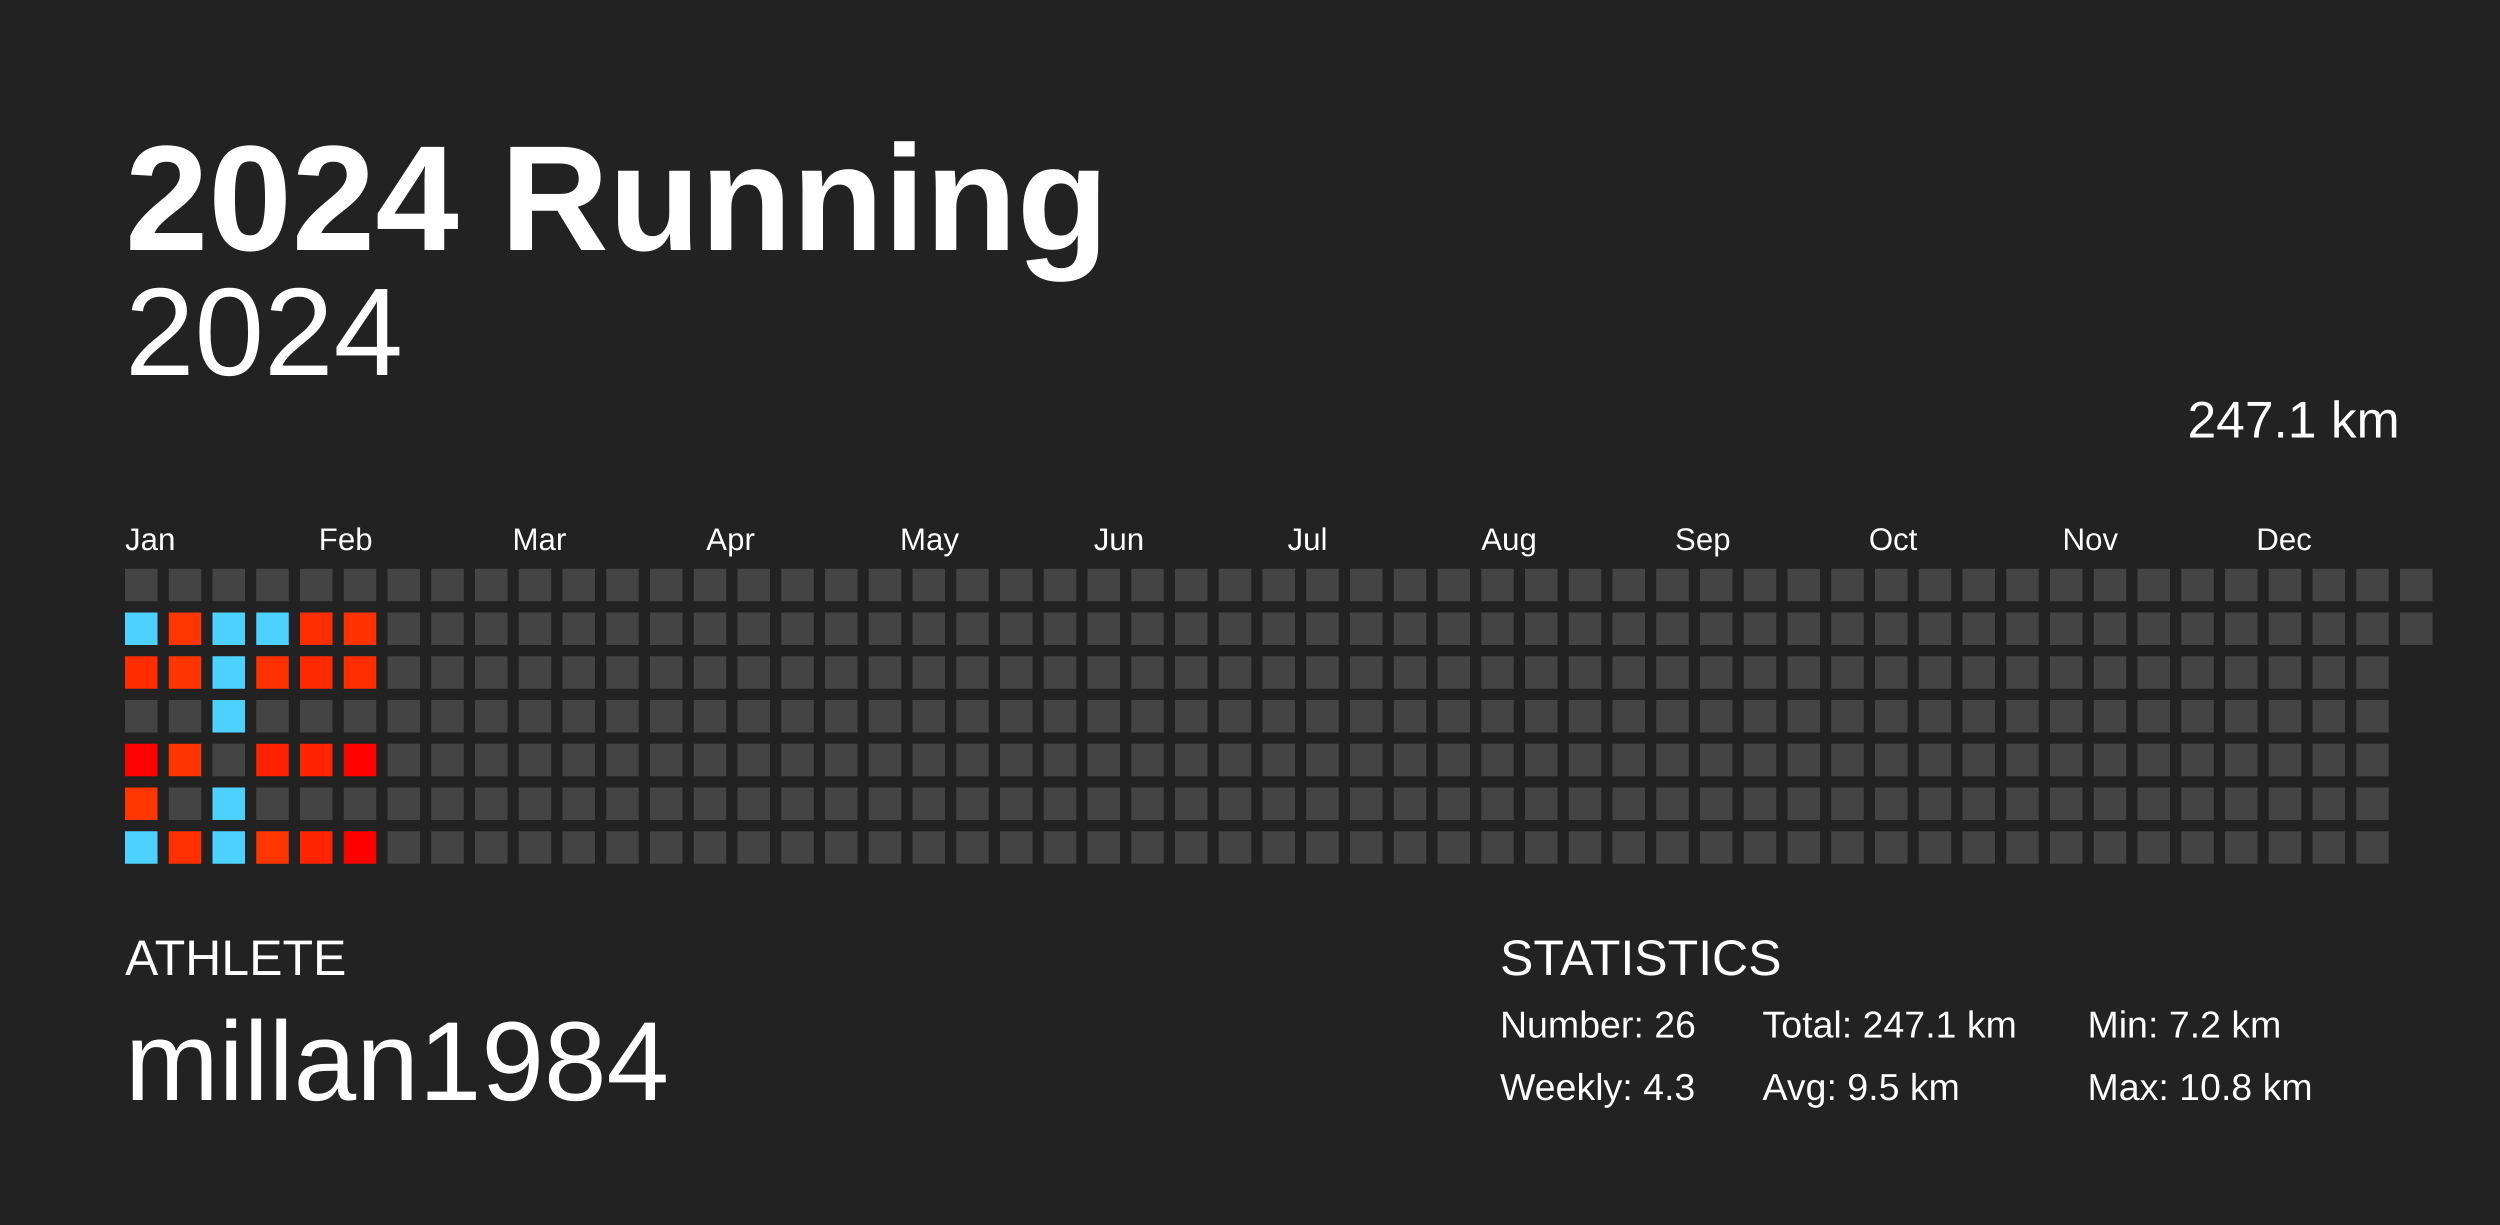
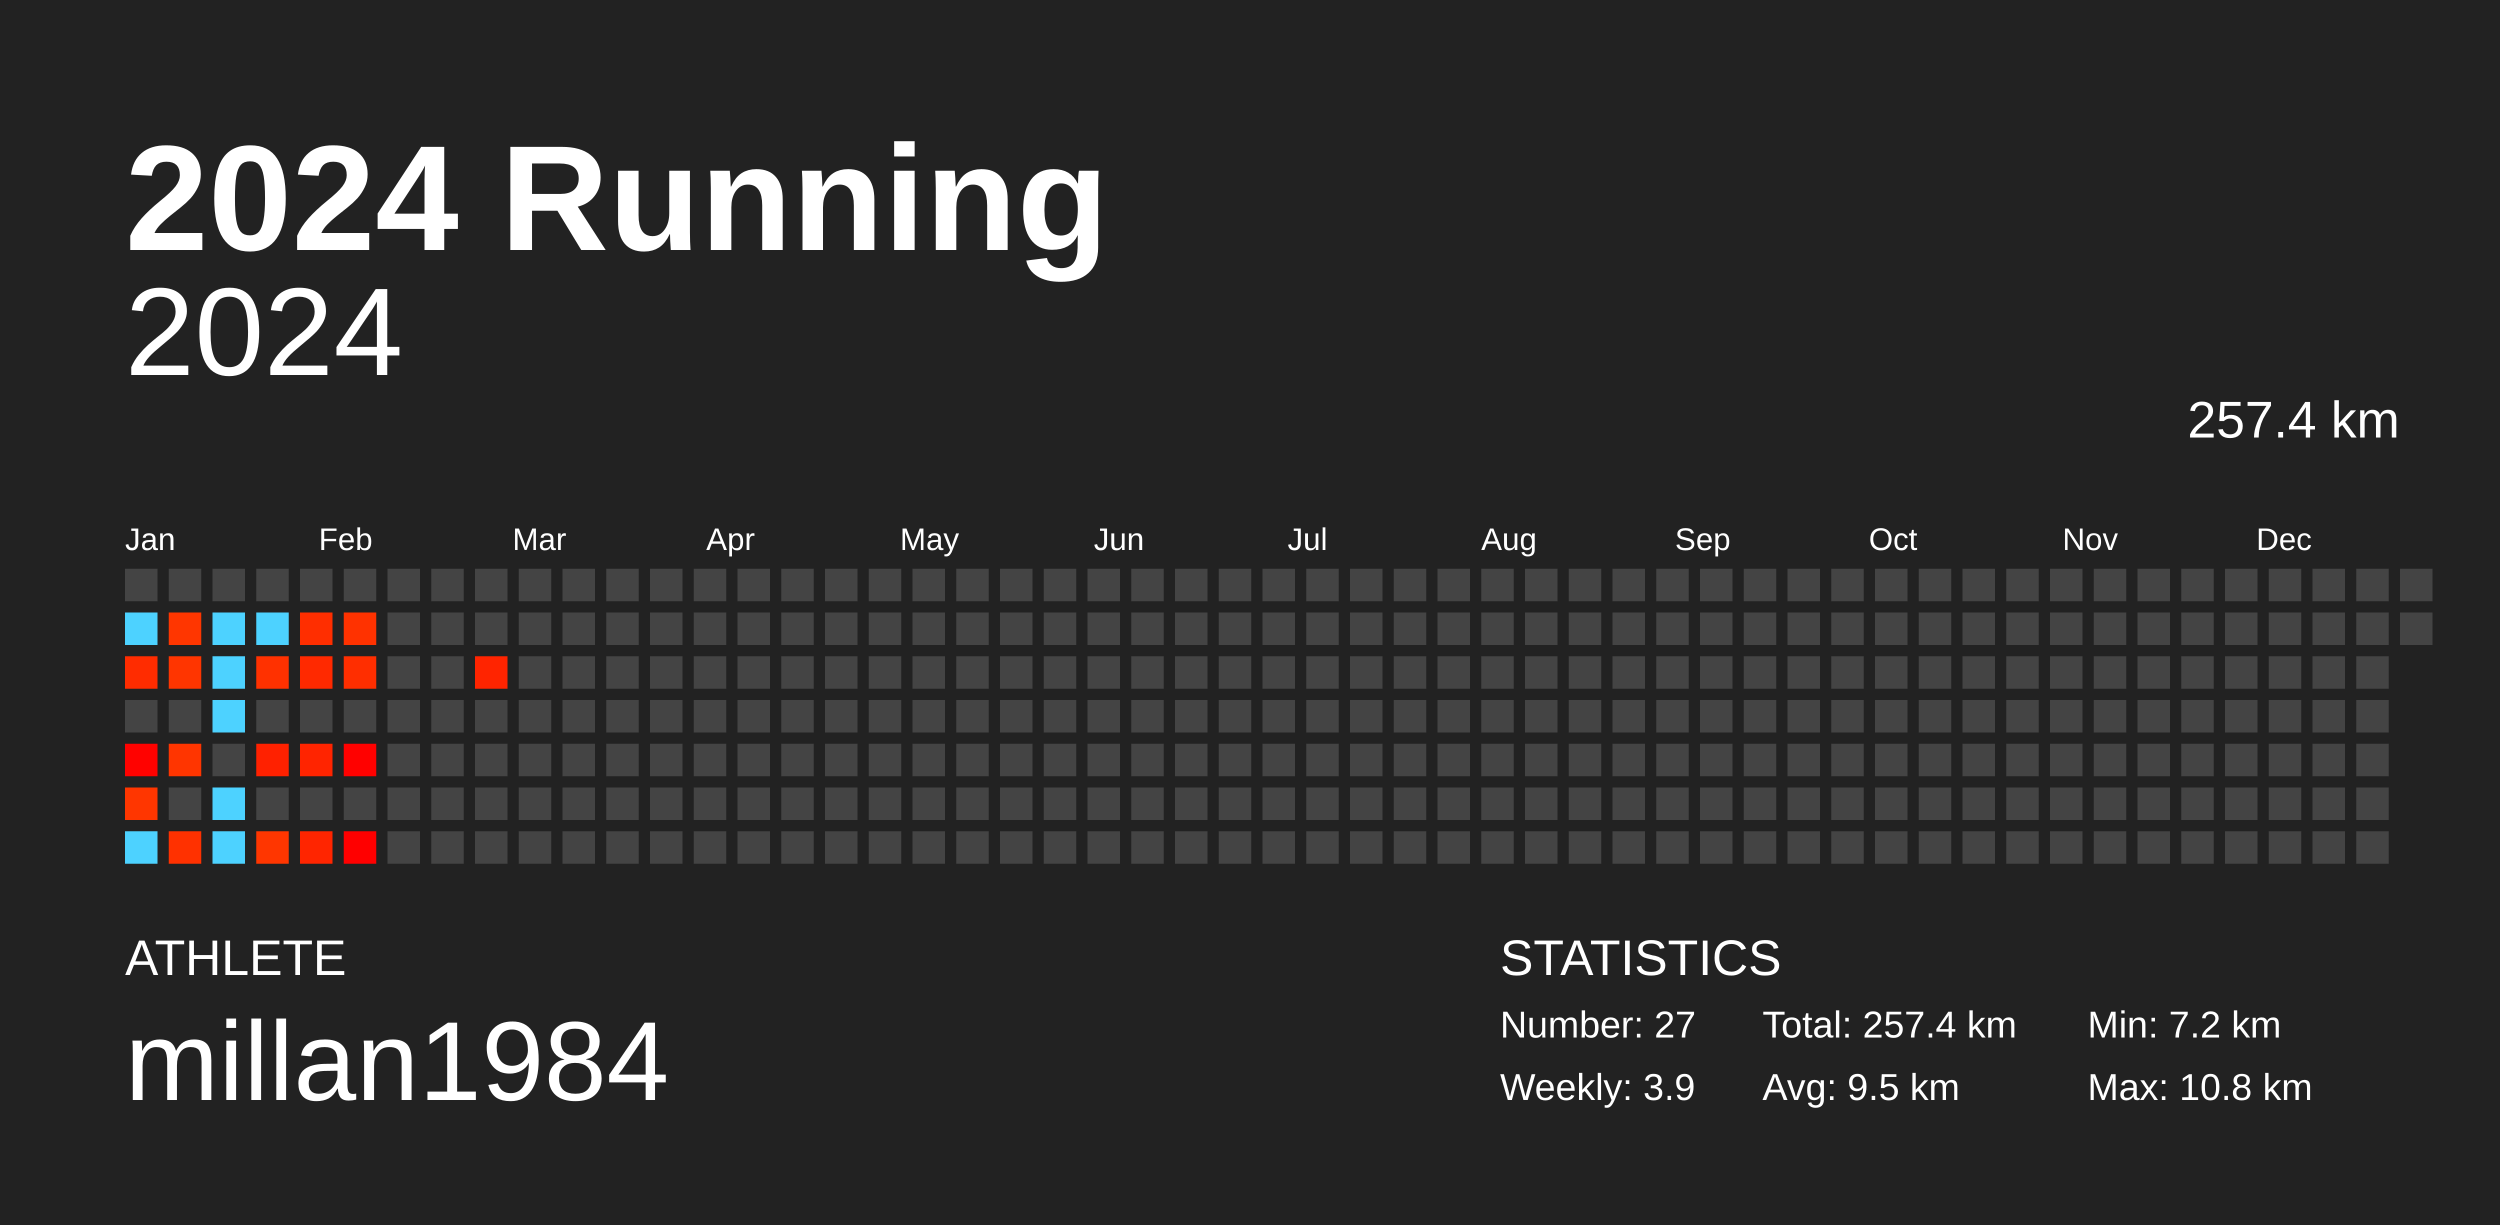
<svg xmlns="http://www.w3.org/2000/svg" baseProfile="full" height="98mm" version="1.1" viewBox="0,0,200,98" width="200mm">
  <defs />
  <rect fill="#222222" height="98" width="200" x="0" y="0" />
  <text fill="#FFFFFF" style="font-size:12px; font-family:Arial; font-weight:bold;" x="10" y="20">2024 Running</text>
  <text fill="#FFFFFF" style="font-size:4px; font-family:Arial" x="10" y="78">ATHLETE</text>
  <text fill="#FFFFFF" style="font-size:9px; font-family:Arial" x="10" y="88">millan1984</text>
  <text fill="#FFFFFF" style="font-size:4px; font-family:Arial" x="120" y="78">STATISTICS</text>
-   <text fill="#FFFFFF" style="font-size:3px; font-family:Arial" x="120" y="83">Number: 26</text>
-   <text fill="#FFFFFF" style="font-size:3px; font-family:Arial" x="120" y="88">Weekly: 4.3</text>
-   <text fill="#FFFFFF" style="font-size:3px; font-family:Arial" x="141" y="83">Total: 247.1 km</text>
+   <text fill="#FFFFFF" style="font-size:3px; font-family:Arial" x="120" y="83">Number: 27</text>
+   <text fill="#FFFFFF" style="font-size:3px; font-family:Arial" x="120" y="88">Weekly: 3.9</text>
+   <text fill="#FFFFFF" style="font-size:3px; font-family:Arial" x="141" y="83">Total: 257.4 km</text>
  <text fill="#FFFFFF" style="font-size:3px; font-family:Arial" x="141" y="88">Avg: 9.5 km</text>
  <text fill="#FFFFFF" style="font-size:3px; font-family:Arial" x="167" y="83">Min: 7.2 km</text>
  <text fill="#FFFFFF" style="font-size:3px; font-family:Arial" x="167" y="88">Max: 10.8 km</text>
  <text alignment-baseline="hanging" fill="#FFFFFF" style="font-size:10.0px; font-family:Arial;" x="10" y="30">2024</text>
-   <text alignment-baseline="hanging" fill="#FFFFFF" style="font-size:4.125px; font-family:Arial;" x="175" y="35">247.1 km</text>
+   <text alignment-baseline="hanging" fill="#FFFFFF" style="font-size:4.125px; font-family:Arial;" x="175" y="35">257.4 km</text>
  <text fill="#FFFFFF" style="font-size:2.5px; font-family:Arial" x="10.0" y="44">Jan</text>
  <text fill="#FFFFFF" style="font-size:2.5px; font-family:Arial" x="25.5" y="44">Feb</text>
  <text fill="#FFFFFF" style="font-size:2.5px; font-family:Arial" x="41.0" y="44">Mar</text>
  <text fill="#FFFFFF" style="font-size:2.5px; font-family:Arial" x="56.5" y="44">Apr</text>
  <text fill="#FFFFFF" style="font-size:2.5px; font-family:Arial" x="72.0" y="44">May</text>
  <text fill="#FFFFFF" style="font-size:2.5px; font-family:Arial" x="87.5" y="44">Jun</text>
  <text fill="#FFFFFF" style="font-size:2.5px; font-family:Arial" x="103.0" y="44">Jul</text>
  <text fill="#FFFFFF" style="font-size:2.5px; font-family:Arial" x="118.5" y="44">Aug</text>
  <text fill="#FFFFFF" style="font-size:2.5px; font-family:Arial" x="134.0" y="44">Sep</text>
  <text fill="#FFFFFF" style="font-size:2.5px; font-family:Arial" x="149.5" y="44">Oct</text>
  <text fill="#FFFFFF" style="font-size:2.5px; font-family:Arial" x="165.0" y="44">Nov</text>
  <text fill="#FFFFFF" style="font-size:2.5px; font-family:Arial" x="180.5" y="44">Dec</text>
  <rect fill="#444444" height="2.6" width="2.6" x="10.0" y="45.5" />
  <rect fill="#4dd2ff" height="2.6" width="2.6" x="10.0" y="49.0" />
  <rect fill="#ff2c00" height="2.6" width="2.6" x="10.0" y="52.5" />
  <rect fill="#444444" height="2.6" width="2.6" x="10.0" y="56.0" />
  <rect fill="#ff0200" height="2.6" width="2.6" x="10.0" y="59.5" />
  <rect fill="#ff3600" height="2.6" width="2.6" x="10.0" y="63.0" />
  <rect fill="#4dd2ff" height="2.6" width="2.6" x="10.0" y="66.5" />
  <rect fill="#444444" height="2.6" width="2.6" x="13.5" y="45.5" />
  <rect fill="#ff3600" height="2.6" width="2.6" x="13.5" y="49.0" />
  <rect fill="#ff3500" height="2.6" width="2.6" x="13.5" y="52.5" />
  <rect fill="#444444" height="2.6" width="2.6" x="13.5" y="56.0" />
  <rect fill="#ff3500" height="2.6" width="2.6" x="13.5" y="59.5" />
  <rect fill="#444444" height="2.6" width="2.6" x="13.5" y="63.0" />
  <rect fill="#ff3100" height="2.6" width="2.6" x="13.5" y="66.5" />
  <rect fill="#444444" height="2.6" width="2.6" x="17.0" y="45.5" />
  <rect fill="#4dd2ff" height="2.6" width="2.6" x="17.0" y="49.0" />
  <rect fill="#4dd2ff" height="2.6" width="2.6" x="17.0" y="52.5" />
  <rect fill="#4dd2ff" height="2.6" width="2.6" x="17.0" y="56.0" />
  <rect fill="#444444" height="2.6" width="2.6" x="17.0" y="59.5" />
  <rect fill="#4dd2ff" height="2.6" width="2.6" x="17.0" y="63.0" />
  <rect fill="#4dd2ff" height="2.6" width="2.6" x="17.0" y="66.5" />
  <rect fill="#444444" height="2.6" width="2.6" x="20.5" y="45.5" />
  <rect fill="#4dd2ff" height="2.6" width="2.6" x="20.5" y="49.0" />
  <rect fill="#ff3100" height="2.6" width="2.6" x="20.5" y="52.5" />
  <rect fill="#444444" height="2.6" width="2.6" x="20.5" y="56.0" />
  <rect fill="#ff2100" height="2.6" width="2.6" x="20.5" y="59.5" />
  <rect fill="#444444" height="2.6" width="2.6" x="20.5" y="63.0" />
  <rect fill="#ff3600" height="2.6" width="2.6" x="20.5" y="66.5" />
  <rect fill="#444444" height="2.6" width="2.6" x="24.0" y="45.5" />
  <rect fill="#ff2e00" height="2.6" width="2.6" x="24.0" y="49.0" />
  <rect fill="#ff2900" height="2.6" width="2.6" x="24.0" y="52.5" />
  <rect fill="#444444" height="2.6" width="2.6" x="24.0" y="56.0" />
  <rect fill="#ff2400" height="2.6" width="2.6" x="24.0" y="59.5" />
  <rect fill="#444444" height="2.6" width="2.6" x="24.0" y="63.0" />
  <rect fill="#ff2500" height="2.6" width="2.6" x="24.0" y="66.5" />
  <rect fill="#444444" height="2.6" width="2.6" x="27.5" y="45.5" />
  <rect fill="#ff3200" height="2.6" width="2.6" x="27.5" y="49.0" />
  <rect fill="#ff2e00" height="2.6" width="2.6" x="27.5" y="52.5" />
  <rect fill="#444444" height="2.6" width="2.6" x="27.5" y="56.0" />
  <rect fill="#ff0100" height="2.6" width="2.6" x="27.5" y="59.5" />
  <rect fill="#444444" height="2.6" width="2.6" x="27.5" y="63.0" />
  <rect fill="#ff0000" height="2.6" width="2.6" x="27.5" y="66.5" />
  <rect fill="#444444" height="2.6" width="2.6" x="31.0" y="45.5" />
  <rect fill="#444444" height="2.6" width="2.6" x="31.0" y="49.0" />
  <rect fill="#444444" height="2.6" width="2.6" x="31.0" y="52.5" />
  <rect fill="#444444" height="2.6" width="2.6" x="31.0" y="56.0" />
  <rect fill="#444444" height="2.6" width="2.6" x="31.0" y="59.5" />
  <rect fill="#444444" height="2.6" width="2.6" x="31.0" y="63.0" />
  <rect fill="#444444" height="2.6" width="2.6" x="31.0" y="66.5" />
  <rect fill="#444444" height="2.6" width="2.6" x="34.5" y="45.5" />
  <rect fill="#444444" height="2.6" width="2.6" x="34.5" y="49.0" />
  <rect fill="#444444" height="2.6" width="2.6" x="34.5" y="52.5" />
  <rect fill="#444444" height="2.6" width="2.6" x="34.5" y="56.0" />
  <rect fill="#444444" height="2.6" width="2.6" x="34.5" y="59.5" />
  <rect fill="#444444" height="2.6" width="2.6" x="34.5" y="63.0" />
  <rect fill="#444444" height="2.6" width="2.6" x="34.5" y="66.5" />
  <rect fill="#444444" height="2.6" width="2.6" x="38.0" y="45.5" />
  <rect fill="#444444" height="2.6" width="2.6" x="38.0" y="49.0" />
-   <rect fill="#444444" height="2.6" width="2.6" x="38.0" y="52.5" />
+   <rect fill="#ff2400" height="2.6" width="2.6" x="38.0" y="52.5" />
  <rect fill="#444444" height="2.6" width="2.6" x="38.0" y="56.0" />
  <rect fill="#444444" height="2.6" width="2.6" x="38.0" y="59.5" />
  <rect fill="#444444" height="2.6" width="2.6" x="38.0" y="63.0" />
  <rect fill="#444444" height="2.6" width="2.6" x="38.0" y="66.5" />
  <rect fill="#444444" height="2.6" width="2.6" x="41.5" y="45.5" />
  <rect fill="#444444" height="2.6" width="2.6" x="41.5" y="49.0" />
  <rect fill="#444444" height="2.6" width="2.6" x="41.5" y="52.5" />
  <rect fill="#444444" height="2.6" width="2.6" x="41.5" y="56.0" />
  <rect fill="#444444" height="2.6" width="2.6" x="41.5" y="59.5" />
  <rect fill="#444444" height="2.6" width="2.6" x="41.5" y="63.0" />
  <rect fill="#444444" height="2.6" width="2.6" x="41.5" y="66.5" />
  <rect fill="#444444" height="2.6" width="2.6" x="45.0" y="45.5" />
  <rect fill="#444444" height="2.6" width="2.6" x="45.0" y="49.0" />
  <rect fill="#444444" height="2.6" width="2.6" x="45.0" y="52.5" />
  <rect fill="#444444" height="2.6" width="2.6" x="45.0" y="56.0" />
  <rect fill="#444444" height="2.6" width="2.6" x="45.0" y="59.5" />
  <rect fill="#444444" height="2.6" width="2.6" x="45.0" y="63.0" />
  <rect fill="#444444" height="2.6" width="2.6" x="45.0" y="66.5" />
  <rect fill="#444444" height="2.6" width="2.6" x="48.5" y="45.5" />
  <rect fill="#444444" height="2.6" width="2.6" x="48.5" y="49.0" />
  <rect fill="#444444" height="2.6" width="2.6" x="48.5" y="52.5" />
  <rect fill="#444444" height="2.6" width="2.6" x="48.5" y="56.0" />
  <rect fill="#444444" height="2.6" width="2.6" x="48.5" y="59.5" />
  <rect fill="#444444" height="2.6" width="2.6" x="48.5" y="63.0" />
  <rect fill="#444444" height="2.6" width="2.6" x="48.5" y="66.5" />
  <rect fill="#444444" height="2.6" width="2.6" x="52.0" y="45.5" />
  <rect fill="#444444" height="2.6" width="2.6" x="52.0" y="49.0" />
  <rect fill="#444444" height="2.6" width="2.6" x="52.0" y="52.5" />
  <rect fill="#444444" height="2.6" width="2.6" x="52.0" y="56.0" />
  <rect fill="#444444" height="2.6" width="2.6" x="52.0" y="59.5" />
  <rect fill="#444444" height="2.6" width="2.6" x="52.0" y="63.0" />
  <rect fill="#444444" height="2.6" width="2.6" x="52.0" y="66.5" />
  <rect fill="#444444" height="2.6" width="2.6" x="55.5" y="45.5" />
  <rect fill="#444444" height="2.6" width="2.6" x="55.5" y="49.0" />
  <rect fill="#444444" height="2.6" width="2.6" x="55.5" y="52.5" />
  <rect fill="#444444" height="2.6" width="2.6" x="55.5" y="56.0" />
  <rect fill="#444444" height="2.6" width="2.6" x="55.5" y="59.5" />
  <rect fill="#444444" height="2.6" width="2.6" x="55.5" y="63.0" />
  <rect fill="#444444" height="2.6" width="2.6" x="55.5" y="66.5" />
  <rect fill="#444444" height="2.6" width="2.6" x="59.0" y="45.5" />
  <rect fill="#444444" height="2.6" width="2.6" x="59.0" y="49.0" />
  <rect fill="#444444" height="2.6" width="2.6" x="59.0" y="52.5" />
  <rect fill="#444444" height="2.6" width="2.6" x="59.0" y="56.0" />
  <rect fill="#444444" height="2.6" width="2.6" x="59.0" y="59.5" />
  <rect fill="#444444" height="2.6" width="2.6" x="59.0" y="63.0" />
  <rect fill="#444444" height="2.6" width="2.6" x="59.0" y="66.5" />
  <rect fill="#444444" height="2.6" width="2.6" x="62.5" y="45.5" />
  <rect fill="#444444" height="2.6" width="2.6" x="62.5" y="49.0" />
  <rect fill="#444444" height="2.6" width="2.6" x="62.5" y="52.5" />
  <rect fill="#444444" height="2.6" width="2.6" x="62.5" y="56.0" />
  <rect fill="#444444" height="2.6" width="2.6" x="62.5" y="59.5" />
  <rect fill="#444444" height="2.6" width="2.6" x="62.5" y="63.0" />
  <rect fill="#444444" height="2.6" width="2.6" x="62.5" y="66.5" />
  <rect fill="#444444" height="2.6" width="2.6" x="66.0" y="45.5" />
  <rect fill="#444444" height="2.6" width="2.6" x="66.0" y="49.0" />
  <rect fill="#444444" height="2.6" width="2.6" x="66.0" y="52.5" />
  <rect fill="#444444" height="2.6" width="2.6" x="66.0" y="56.0" />
  <rect fill="#444444" height="2.6" width="2.6" x="66.0" y="59.5" />
  <rect fill="#444444" height="2.6" width="2.6" x="66.0" y="63.0" />
  <rect fill="#444444" height="2.6" width="2.6" x="66.0" y="66.5" />
  <rect fill="#444444" height="2.6" width="2.6" x="69.5" y="45.5" />
  <rect fill="#444444" height="2.6" width="2.6" x="69.5" y="49.0" />
  <rect fill="#444444" height="2.6" width="2.6" x="69.5" y="52.5" />
  <rect fill="#444444" height="2.6" width="2.6" x="69.5" y="56.0" />
  <rect fill="#444444" height="2.6" width="2.6" x="69.5" y="59.5" />
  <rect fill="#444444" height="2.6" width="2.6" x="69.5" y="63.0" />
  <rect fill="#444444" height="2.6" width="2.6" x="69.5" y="66.5" />
  <rect fill="#444444" height="2.6" width="2.6" x="73.0" y="45.5" />
  <rect fill="#444444" height="2.6" width="2.6" x="73.0" y="49.0" />
  <rect fill="#444444" height="2.6" width="2.6" x="73.0" y="52.5" />
  <rect fill="#444444" height="2.6" width="2.6" x="73.0" y="56.0" />
  <rect fill="#444444" height="2.6" width="2.6" x="73.0" y="59.5" />
  <rect fill="#444444" height="2.6" width="2.6" x="73.0" y="63.0" />
  <rect fill="#444444" height="2.6" width="2.6" x="73.0" y="66.5" />
  <rect fill="#444444" height="2.6" width="2.6" x="76.5" y="45.5" />
  <rect fill="#444444" height="2.6" width="2.6" x="76.5" y="49.0" />
  <rect fill="#444444" height="2.6" width="2.6" x="76.5" y="52.5" />
  <rect fill="#444444" height="2.6" width="2.6" x="76.5" y="56.0" />
  <rect fill="#444444" height="2.6" width="2.6" x="76.5" y="59.5" />
  <rect fill="#444444" height="2.6" width="2.6" x="76.5" y="63.0" />
  <rect fill="#444444" height="2.6" width="2.6" x="76.5" y="66.5" />
  <rect fill="#444444" height="2.6" width="2.6" x="80.0" y="45.5" />
  <rect fill="#444444" height="2.6" width="2.6" x="80.0" y="49.0" />
  <rect fill="#444444" height="2.6" width="2.6" x="80.0" y="52.5" />
  <rect fill="#444444" height="2.6" width="2.6" x="80.0" y="56.0" />
  <rect fill="#444444" height="2.6" width="2.6" x="80.0" y="59.5" />
  <rect fill="#444444" height="2.6" width="2.6" x="80.0" y="63.0" />
  <rect fill="#444444" height="2.6" width="2.6" x="80.0" y="66.5" />
  <rect fill="#444444" height="2.6" width="2.6" x="83.5" y="45.5" />
  <rect fill="#444444" height="2.6" width="2.6" x="83.5" y="49.0" />
  <rect fill="#444444" height="2.6" width="2.6" x="83.5" y="52.5" />
  <rect fill="#444444" height="2.6" width="2.6" x="83.5" y="56.0" />
  <rect fill="#444444" height="2.6" width="2.6" x="83.5" y="59.5" />
  <rect fill="#444444" height="2.6" width="2.6" x="83.5" y="63.0" />
  <rect fill="#444444" height="2.6" width="2.6" x="83.5" y="66.5" />
  <rect fill="#444444" height="2.6" width="2.6" x="87.0" y="45.5" />
  <rect fill="#444444" height="2.6" width="2.6" x="87.0" y="49.0" />
  <rect fill="#444444" height="2.6" width="2.6" x="87.0" y="52.5" />
  <rect fill="#444444" height="2.6" width="2.6" x="87.0" y="56.0" />
  <rect fill="#444444" height="2.6" width="2.6" x="87.0" y="59.5" />
  <rect fill="#444444" height="2.6" width="2.6" x="87.0" y="63.0" />
  <rect fill="#444444" height="2.6" width="2.6" x="87.0" y="66.5" />
  <rect fill="#444444" height="2.6" width="2.6" x="90.5" y="45.5" />
  <rect fill="#444444" height="2.6" width="2.6" x="90.5" y="49.0" />
  <rect fill="#444444" height="2.6" width="2.6" x="90.5" y="52.5" />
  <rect fill="#444444" height="2.6" width="2.6" x="90.5" y="56.0" />
  <rect fill="#444444" height="2.6" width="2.6" x="90.5" y="59.5" />
  <rect fill="#444444" height="2.6" width="2.6" x="90.5" y="63.0" />
  <rect fill="#444444" height="2.6" width="2.6" x="90.5" y="66.5" />
  <rect fill="#444444" height="2.6" width="2.6" x="94.0" y="45.5" />
  <rect fill="#444444" height="2.6" width="2.6" x="94.0" y="49.0" />
  <rect fill="#444444" height="2.6" width="2.6" x="94.0" y="52.5" />
  <rect fill="#444444" height="2.6" width="2.6" x="94.0" y="56.0" />
  <rect fill="#444444" height="2.6" width="2.6" x="94.0" y="59.5" />
  <rect fill="#444444" height="2.6" width="2.6" x="94.0" y="63.0" />
  <rect fill="#444444" height="2.6" width="2.6" x="94.0" y="66.5" />
  <rect fill="#444444" height="2.6" width="2.6" x="97.5" y="45.5" />
  <rect fill="#444444" height="2.6" width="2.6" x="97.5" y="49.0" />
  <rect fill="#444444" height="2.6" width="2.6" x="97.5" y="52.5" />
  <rect fill="#444444" height="2.6" width="2.6" x="97.5" y="56.0" />
  <rect fill="#444444" height="2.6" width="2.6" x="97.5" y="59.5" />
  <rect fill="#444444" height="2.6" width="2.6" x="97.5" y="63.0" />
  <rect fill="#444444" height="2.6" width="2.6" x="97.5" y="66.5" />
  <rect fill="#444444" height="2.6" width="2.6" x="101.0" y="45.5" />
  <rect fill="#444444" height="2.6" width="2.6" x="101.0" y="49.0" />
  <rect fill="#444444" height="2.6" width="2.6" x="101.0" y="52.5" />
  <rect fill="#444444" height="2.6" width="2.6" x="101.0" y="56.0" />
  <rect fill="#444444" height="2.6" width="2.6" x="101.0" y="59.5" />
  <rect fill="#444444" height="2.6" width="2.6" x="101.0" y="63.0" />
  <rect fill="#444444" height="2.6" width="2.6" x="101.0" y="66.5" />
  <rect fill="#444444" height="2.6" width="2.6" x="104.5" y="45.5" />
  <rect fill="#444444" height="2.6" width="2.6" x="104.5" y="49.0" />
  <rect fill="#444444" height="2.6" width="2.6" x="104.5" y="52.5" />
  <rect fill="#444444" height="2.6" width="2.6" x="104.5" y="56.0" />
  <rect fill="#444444" height="2.6" width="2.6" x="104.5" y="59.5" />
  <rect fill="#444444" height="2.6" width="2.6" x="104.5" y="63.0" />
  <rect fill="#444444" height="2.6" width="2.6" x="104.5" y="66.5" />
  <rect fill="#444444" height="2.6" width="2.6" x="108.0" y="45.5" />
  <rect fill="#444444" height="2.6" width="2.6" x="108.0" y="49.0" />
  <rect fill="#444444" height="2.6" width="2.6" x="108.0" y="52.5" />
  <rect fill="#444444" height="2.6" width="2.6" x="108.0" y="56.0" />
  <rect fill="#444444" height="2.6" width="2.6" x="108.0" y="59.5" />
  <rect fill="#444444" height="2.6" width="2.6" x="108.0" y="63.0" />
  <rect fill="#444444" height="2.6" width="2.6" x="108.0" y="66.5" />
  <rect fill="#444444" height="2.6" width="2.6" x="111.5" y="45.5" />
  <rect fill="#444444" height="2.6" width="2.6" x="111.5" y="49.0" />
  <rect fill="#444444" height="2.6" width="2.6" x="111.5" y="52.5" />
  <rect fill="#444444" height="2.6" width="2.6" x="111.5" y="56.0" />
  <rect fill="#444444" height="2.6" width="2.6" x="111.5" y="59.5" />
  <rect fill="#444444" height="2.6" width="2.6" x="111.5" y="63.0" />
  <rect fill="#444444" height="2.6" width="2.6" x="111.5" y="66.5" />
  <rect fill="#444444" height="2.6" width="2.6" x="115.0" y="45.5" />
  <rect fill="#444444" height="2.6" width="2.6" x="115.0" y="49.0" />
  <rect fill="#444444" height="2.6" width="2.6" x="115.0" y="52.5" />
  <rect fill="#444444" height="2.6" width="2.6" x="115.0" y="56.0" />
  <rect fill="#444444" height="2.6" width="2.6" x="115.0" y="59.5" />
  <rect fill="#444444" height="2.6" width="2.6" x="115.0" y="63.0" />
  <rect fill="#444444" height="2.6" width="2.6" x="115.0" y="66.5" />
  <rect fill="#444444" height="2.6" width="2.6" x="118.5" y="45.5" />
  <rect fill="#444444" height="2.6" width="2.6" x="118.5" y="49.0" />
  <rect fill="#444444" height="2.6" width="2.6" x="118.5" y="52.5" />
  <rect fill="#444444" height="2.6" width="2.6" x="118.5" y="56.0" />
  <rect fill="#444444" height="2.6" width="2.6" x="118.5" y="59.5" />
  <rect fill="#444444" height="2.6" width="2.6" x="118.5" y="63.0" />
  <rect fill="#444444" height="2.6" width="2.6" x="118.5" y="66.5" />
  <rect fill="#444444" height="2.6" width="2.6" x="122.0" y="45.5" />
  <rect fill="#444444" height="2.6" width="2.6" x="122.0" y="49.0" />
  <rect fill="#444444" height="2.6" width="2.6" x="122.0" y="52.5" />
  <rect fill="#444444" height="2.6" width="2.6" x="122.0" y="56.0" />
  <rect fill="#444444" height="2.6" width="2.6" x="122.0" y="59.5" />
  <rect fill="#444444" height="2.6" width="2.6" x="122.0" y="63.0" />
  <rect fill="#444444" height="2.6" width="2.6" x="122.0" y="66.5" />
  <rect fill="#444444" height="2.6" width="2.6" x="125.5" y="45.5" />
  <rect fill="#444444" height="2.6" width="2.6" x="125.5" y="49.0" />
  <rect fill="#444444" height="2.6" width="2.6" x="125.5" y="52.5" />
  <rect fill="#444444" height="2.6" width="2.6" x="125.5" y="56.0" />
  <rect fill="#444444" height="2.6" width="2.6" x="125.5" y="59.5" />
  <rect fill="#444444" height="2.6" width="2.6" x="125.5" y="63.0" />
  <rect fill="#444444" height="2.6" width="2.6" x="125.5" y="66.5" />
  <rect fill="#444444" height="2.6" width="2.6" x="129.0" y="45.5" />
  <rect fill="#444444" height="2.6" width="2.6" x="129.0" y="49.0" />
  <rect fill="#444444" height="2.6" width="2.6" x="129.0" y="52.5" />
  <rect fill="#444444" height="2.6" width="2.6" x="129.0" y="56.0" />
  <rect fill="#444444" height="2.6" width="2.6" x="129.0" y="59.5" />
  <rect fill="#444444" height="2.6" width="2.6" x="129.0" y="63.0" />
  <rect fill="#444444" height="2.6" width="2.6" x="129.0" y="66.5" />
  <rect fill="#444444" height="2.6" width="2.6" x="132.5" y="45.5" />
  <rect fill="#444444" height="2.6" width="2.6" x="132.5" y="49.0" />
  <rect fill="#444444" height="2.6" width="2.6" x="132.5" y="52.5" />
  <rect fill="#444444" height="2.6" width="2.6" x="132.5" y="56.0" />
  <rect fill="#444444" height="2.6" width="2.6" x="132.5" y="59.5" />
  <rect fill="#444444" height="2.6" width="2.6" x="132.5" y="63.0" />
  <rect fill="#444444" height="2.6" width="2.6" x="132.5" y="66.5" />
  <rect fill="#444444" height="2.6" width="2.6" x="136.0" y="45.5" />
  <rect fill="#444444" height="2.6" width="2.6" x="136.0" y="49.0" />
  <rect fill="#444444" height="2.6" width="2.6" x="136.0" y="52.5" />
  <rect fill="#444444" height="2.6" width="2.6" x="136.0" y="56.0" />
  <rect fill="#444444" height="2.6" width="2.6" x="136.0" y="59.5" />
  <rect fill="#444444" height="2.6" width="2.6" x="136.0" y="63.0" />
  <rect fill="#444444" height="2.6" width="2.6" x="136.0" y="66.5" />
  <rect fill="#444444" height="2.6" width="2.6" x="139.5" y="45.5" />
  <rect fill="#444444" height="2.6" width="2.6" x="139.5" y="49.0" />
  <rect fill="#444444" height="2.6" width="2.6" x="139.5" y="52.5" />
  <rect fill="#444444" height="2.6" width="2.6" x="139.5" y="56.0" />
  <rect fill="#444444" height="2.6" width="2.6" x="139.5" y="59.5" />
  <rect fill="#444444" height="2.6" width="2.6" x="139.5" y="63.0" />
  <rect fill="#444444" height="2.6" width="2.6" x="139.5" y="66.5" />
  <rect fill="#444444" height="2.6" width="2.6" x="143.0" y="45.5" />
  <rect fill="#444444" height="2.6" width="2.6" x="143.0" y="49.0" />
  <rect fill="#444444" height="2.6" width="2.6" x="143.0" y="52.5" />
  <rect fill="#444444" height="2.6" width="2.6" x="143.0" y="56.0" />
  <rect fill="#444444" height="2.6" width="2.6" x="143.0" y="59.5" />
  <rect fill="#444444" height="2.6" width="2.6" x="143.0" y="63.0" />
  <rect fill="#444444" height="2.6" width="2.6" x="143.0" y="66.5" />
  <rect fill="#444444" height="2.6" width="2.6" x="146.5" y="45.5" />
  <rect fill="#444444" height="2.6" width="2.6" x="146.5" y="49.0" />
  <rect fill="#444444" height="2.6" width="2.6" x="146.5" y="52.5" />
  <rect fill="#444444" height="2.6" width="2.6" x="146.5" y="56.0" />
  <rect fill="#444444" height="2.6" width="2.6" x="146.5" y="59.5" />
  <rect fill="#444444" height="2.6" width="2.6" x="146.5" y="63.0" />
  <rect fill="#444444" height="2.6" width="2.6" x="146.5" y="66.5" />
  <rect fill="#444444" height="2.6" width="2.6" x="150.0" y="45.5" />
  <rect fill="#444444" height="2.6" width="2.6" x="150.0" y="49.0" />
  <rect fill="#444444" height="2.6" width="2.6" x="150.0" y="52.5" />
  <rect fill="#444444" height="2.6" width="2.6" x="150.0" y="56.0" />
  <rect fill="#444444" height="2.6" width="2.6" x="150.0" y="59.5" />
  <rect fill="#444444" height="2.6" width="2.6" x="150.0" y="63.0" />
  <rect fill="#444444" height="2.6" width="2.6" x="150.0" y="66.5" />
  <rect fill="#444444" height="2.6" width="2.6" x="153.5" y="45.5" />
  <rect fill="#444444" height="2.6" width="2.6" x="153.5" y="49.0" />
  <rect fill="#444444" height="2.6" width="2.6" x="153.5" y="52.5" />
  <rect fill="#444444" height="2.6" width="2.6" x="153.5" y="56.0" />
  <rect fill="#444444" height="2.6" width="2.6" x="153.5" y="59.5" />
  <rect fill="#444444" height="2.6" width="2.6" x="153.5" y="63.0" />
  <rect fill="#444444" height="2.6" width="2.6" x="153.5" y="66.5" />
  <rect fill="#444444" height="2.6" width="2.6" x="157.0" y="45.5" />
  <rect fill="#444444" height="2.6" width="2.6" x="157.0" y="49.0" />
  <rect fill="#444444" height="2.6" width="2.6" x="157.0" y="52.5" />
  <rect fill="#444444" height="2.6" width="2.6" x="157.0" y="56.0" />
  <rect fill="#444444" height="2.6" width="2.6" x="157.0" y="59.5" />
  <rect fill="#444444" height="2.6" width="2.6" x="157.0" y="63.0" />
  <rect fill="#444444" height="2.6" width="2.6" x="157.0" y="66.5" />
  <rect fill="#444444" height="2.6" width="2.6" x="160.5" y="45.5" />
  <rect fill="#444444" height="2.6" width="2.6" x="160.5" y="49.0" />
  <rect fill="#444444" height="2.6" width="2.6" x="160.5" y="52.5" />
  <rect fill="#444444" height="2.6" width="2.6" x="160.5" y="56.0" />
  <rect fill="#444444" height="2.6" width="2.6" x="160.5" y="59.5" />
  <rect fill="#444444" height="2.6" width="2.6" x="160.5" y="63.0" />
  <rect fill="#444444" height="2.6" width="2.6" x="160.5" y="66.5" />
  <rect fill="#444444" height="2.6" width="2.6" x="164.0" y="45.5" />
  <rect fill="#444444" height="2.6" width="2.6" x="164.0" y="49.0" />
  <rect fill="#444444" height="2.6" width="2.6" x="164.0" y="52.5" />
  <rect fill="#444444" height="2.6" width="2.6" x="164.0" y="56.0" />
  <rect fill="#444444" height="2.6" width="2.6" x="164.0" y="59.5" />
  <rect fill="#444444" height="2.6" width="2.6" x="164.0" y="63.0" />
  <rect fill="#444444" height="2.6" width="2.6" x="164.0" y="66.5" />
  <rect fill="#444444" height="2.6" width="2.6" x="167.5" y="45.5" />
  <rect fill="#444444" height="2.6" width="2.6" x="167.5" y="49.0" />
  <rect fill="#444444" height="2.6" width="2.6" x="167.5" y="52.5" />
  <rect fill="#444444" height="2.6" width="2.6" x="167.5" y="56.0" />
  <rect fill="#444444" height="2.6" width="2.6" x="167.5" y="59.5" />
  <rect fill="#444444" height="2.6" width="2.6" x="167.5" y="63.0" />
  <rect fill="#444444" height="2.6" width="2.6" x="167.5" y="66.5" />
  <rect fill="#444444" height="2.6" width="2.6" x="171.0" y="45.5" />
  <rect fill="#444444" height="2.6" width="2.6" x="171.0" y="49.0" />
  <rect fill="#444444" height="2.6" width="2.6" x="171.0" y="52.5" />
  <rect fill="#444444" height="2.6" width="2.6" x="171.0" y="56.0" />
  <rect fill="#444444" height="2.6" width="2.6" x="171.0" y="59.5" />
  <rect fill="#444444" height="2.6" width="2.6" x="171.0" y="63.0" />
  <rect fill="#444444" height="2.6" width="2.6" x="171.0" y="66.5" />
  <rect fill="#444444" height="2.6" width="2.6" x="174.5" y="45.5" />
  <rect fill="#444444" height="2.6" width="2.6" x="174.5" y="49.0" />
  <rect fill="#444444" height="2.6" width="2.6" x="174.5" y="52.5" />
  <rect fill="#444444" height="2.6" width="2.6" x="174.5" y="56.0" />
  <rect fill="#444444" height="2.6" width="2.6" x="174.5" y="59.5" />
  <rect fill="#444444" height="2.6" width="2.6" x="174.5" y="63.0" />
  <rect fill="#444444" height="2.6" width="2.6" x="174.5" y="66.5" />
  <rect fill="#444444" height="2.6" width="2.6" x="178.0" y="45.5" />
  <rect fill="#444444" height="2.6" width="2.6" x="178.0" y="49.0" />
  <rect fill="#444444" height="2.6" width="2.6" x="178.0" y="52.5" />
  <rect fill="#444444" height="2.6" width="2.6" x="178.0" y="56.0" />
  <rect fill="#444444" height="2.6" width="2.6" x="178.0" y="59.5" />
  <rect fill="#444444" height="2.6" width="2.6" x="178.0" y="63.0" />
  <rect fill="#444444" height="2.6" width="2.6" x="178.0" y="66.5" />
  <rect fill="#444444" height="2.6" width="2.6" x="181.5" y="45.5" />
  <rect fill="#444444" height="2.6" width="2.6" x="181.5" y="49.0" />
  <rect fill="#444444" height="2.6" width="2.6" x="181.5" y="52.5" />
  <rect fill="#444444" height="2.6" width="2.6" x="181.5" y="56.0" />
  <rect fill="#444444" height="2.6" width="2.6" x="181.5" y="59.5" />
  <rect fill="#444444" height="2.6" width="2.6" x="181.5" y="63.0" />
  <rect fill="#444444" height="2.6" width="2.6" x="181.5" y="66.5" />
  <rect fill="#444444" height="2.6" width="2.6" x="185.0" y="45.5" />
  <rect fill="#444444" height="2.6" width="2.6" x="185.0" y="49.0" />
  <rect fill="#444444" height="2.6" width="2.6" x="185.0" y="52.5" />
  <rect fill="#444444" height="2.6" width="2.6" x="185.0" y="56.0" />
  <rect fill="#444444" height="2.6" width="2.6" x="185.0" y="59.5" />
  <rect fill="#444444" height="2.6" width="2.6" x="185.0" y="63.0" />
  <rect fill="#444444" height="2.6" width="2.6" x="185.0" y="66.5" />
  <rect fill="#444444" height="2.6" width="2.6" x="188.5" y="45.5" />
  <rect fill="#444444" height="2.6" width="2.6" x="188.5" y="49.0" />
  <rect fill="#444444" height="2.6" width="2.6" x="188.5" y="52.5" />
  <rect fill="#444444" height="2.6" width="2.6" x="188.5" y="56.0" />
  <rect fill="#444444" height="2.6" width="2.6" x="188.5" y="59.5" />
  <rect fill="#444444" height="2.6" width="2.6" x="188.5" y="63.0" />
  <rect fill="#444444" height="2.6" width="2.6" x="188.5" y="66.5" />
  <rect fill="#444444" height="2.6" width="2.6" x="192.0" y="45.5" />
  <rect fill="#444444" height="2.6" width="2.6" x="192.0" y="49.0" />
</svg>
